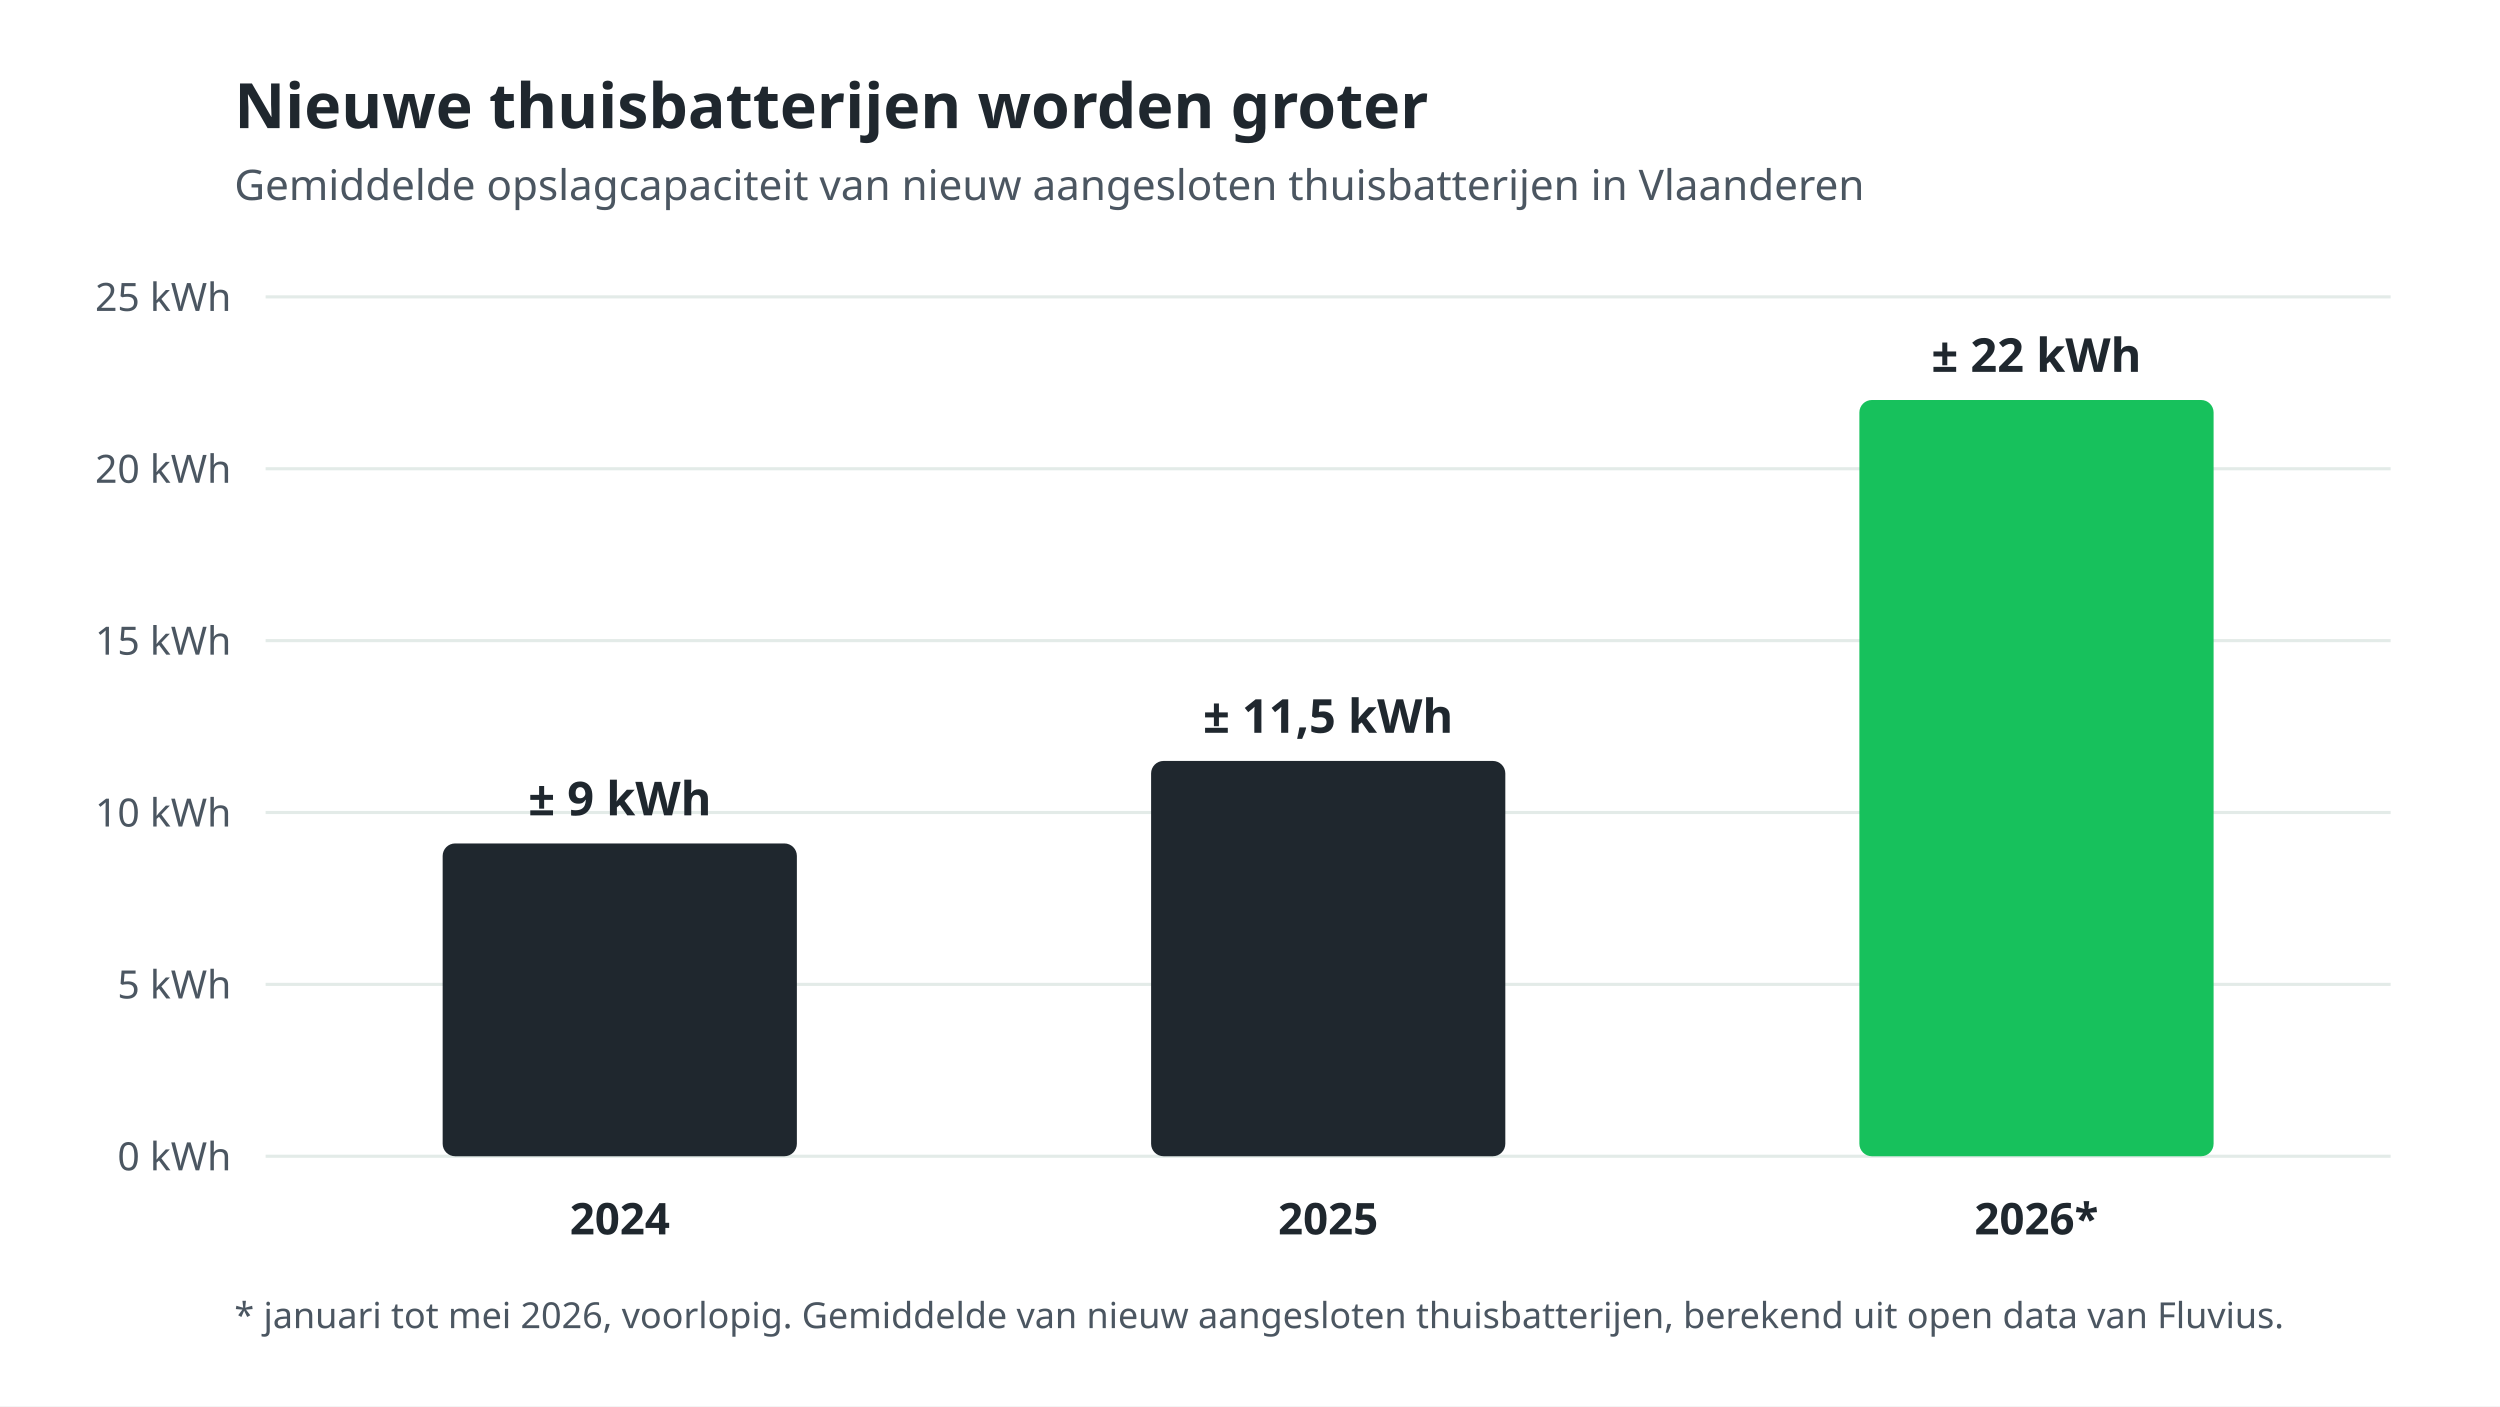
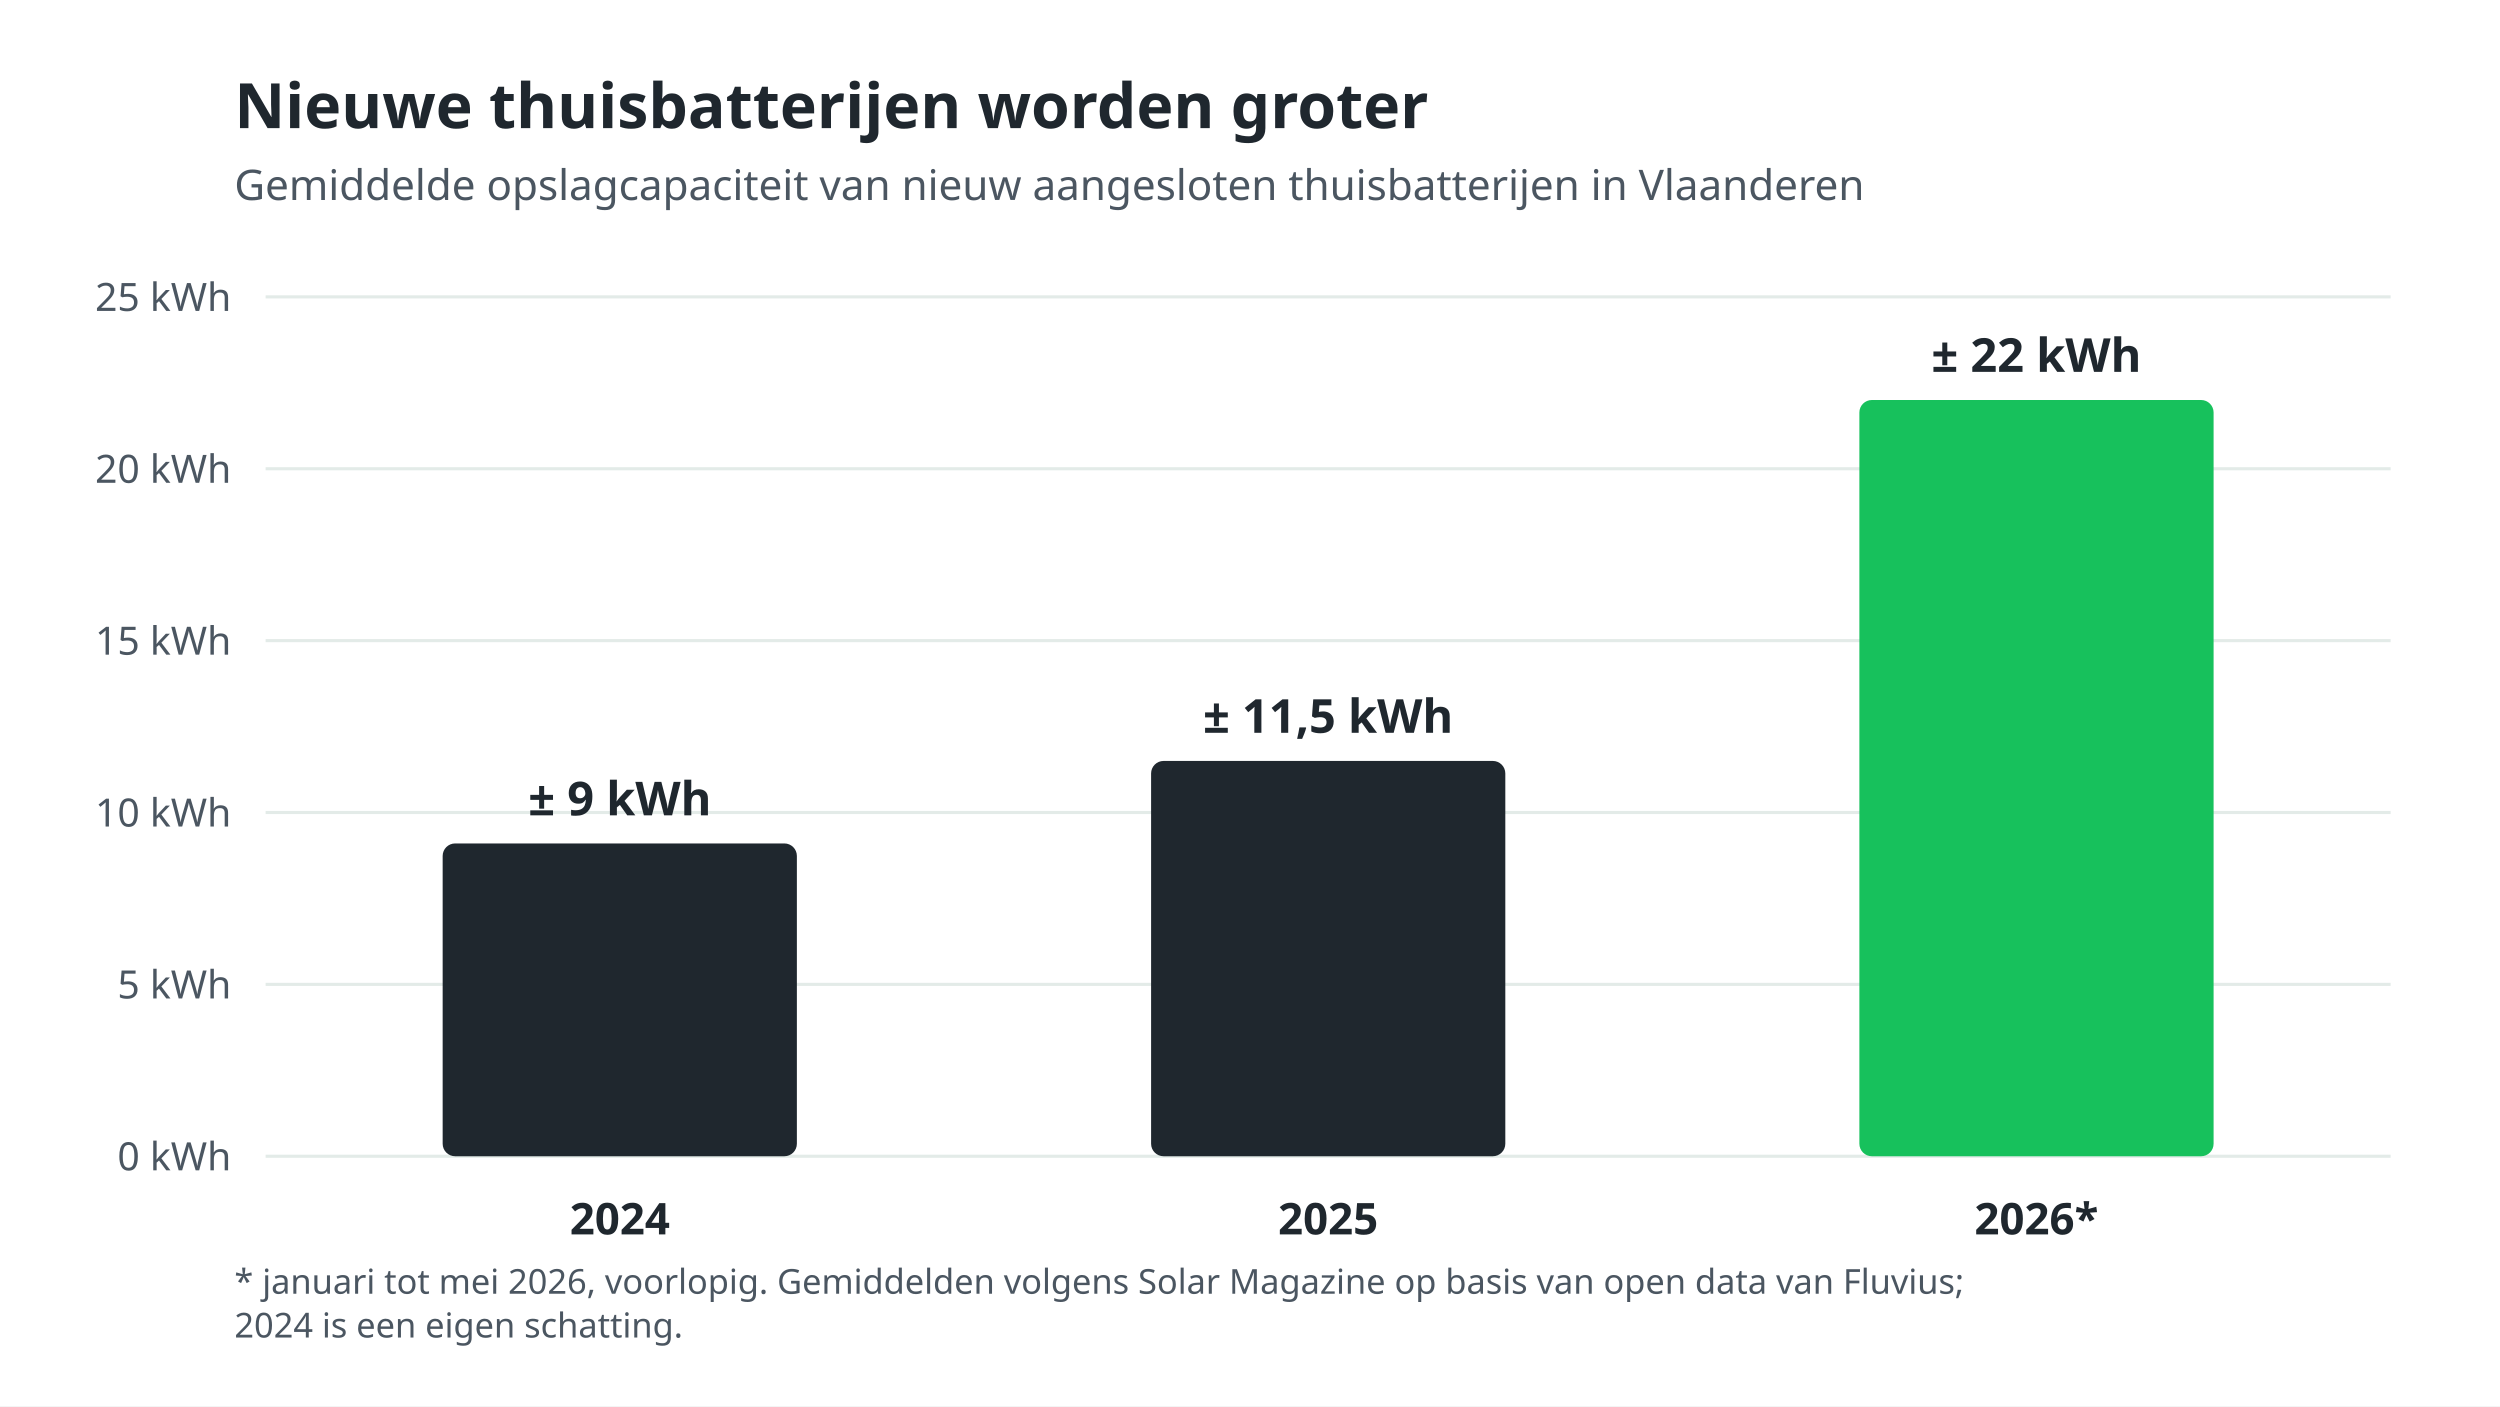
<svg xmlns="http://www.w3.org/2000/svg" viewBox="0 0 1600 900" width="1600" height="900" font-family="Instrument Sans, Segoe UI, sans-serif">
  <rect width="100%" height="100%" fill="#ffffff" />
  <text x="150" y="82" font-size="40" font-weight="650" fill="#1f272e">Nieuwe thuisbatterijen worden groter</text>
  <text x="150" y="128" font-size="27" fill="#4b5661">Gemiddelde opslagcapaciteit van nieuw aangesloten thuisbatterijen in Vlaanderen</text>
  <line x1="170" x2="1530" y1="740.0" y2="740.0" stroke="#e3ebe8" stroke-width="2" />
  <text x="148.0" y="749.0" font-size="25" fill="#4b5661" text-anchor="end">0 kWh</text>
  <line x1="170" x2="1530" y1="630.0" y2="630.0" stroke="#e3ebe8" stroke-width="2" />
  <text x="148.0" y="639.0" font-size="25" fill="#4b5661" text-anchor="end">5 kWh</text>
  <line x1="170" x2="1530" y1="520.0" y2="520.0" stroke="#e3ebe8" stroke-width="2" />
  <text x="148.0" y="529.0" font-size="25" fill="#4b5661" text-anchor="end">10 kWh</text>
  <line x1="170" x2="1530" y1="410.0" y2="410.0" stroke="#e3ebe8" stroke-width="2" />
  <text x="148.0" y="419.0" font-size="25" fill="#4b5661" text-anchor="end">15 kWh</text>
  <line x1="170" x2="1530" y1="300.0" y2="300.0" stroke="#e3ebe8" stroke-width="2" />
  <text x="148.0" y="309.0" font-size="25" fill="#4b5661" text-anchor="end">20 kWh</text>
  <line x1="170" x2="1530" y1="190.0" y2="190.0" stroke="#e3ebe8" stroke-width="2" />
  <text x="148.0" y="199.0" font-size="25" fill="#4b5661" text-anchor="end">25 kWh</text>
  <rect x="283.3" y="539.8" width="226.7" height="200.2" rx="8" fill="#1f272e" />
  <text x="396.7" y="521.8" font-size="30" fill="#1f272e" font-weight="650" text-anchor="middle">± 9 kWh</text>
  <text x="396.7" y="790.0" font-size="28" fill="#1f272e" font-weight="600" text-anchor="middle">2024</text>
  <rect x="736.7" y="487.0" width="226.7" height="253.0" rx="8" fill="#1f272e" />
  <text x="850.0" y="469.0" font-size="30" fill="#1f272e" font-weight="650" text-anchor="middle">± 11,5 kWh</text>
  <text x="850.0" y="790.0" font-size="28" fill="#1f272e" font-weight="600" text-anchor="middle">2025</text>
  <rect x="1190.0" y="256.0" width="226.7" height="484.0" rx="8" fill="#17c15c" />
  <text x="1303.3" y="238.0" font-size="30" fill="#1f272e" font-weight="650" text-anchor="middle">± 22 kWh</text>
  <text x="1303.3" y="790.0" font-size="28" fill="#1f272e" font-weight="600" text-anchor="middle">2026*</text>
-   <text x="150.0" y="850.0" font-size="23" fill="#4b5661">* januari tot mei 2026, voorlopig. Gemiddelde van nieuw aangesloten thuisbatterijen, berekend uit open data van Fluvius.</text>
+   <text x="150.0" y="828.0" font-size="22" fill="#4b5661">* januari tot mei 2026, voorlopig. Gemiddelden volgens Solar Magazine op basis van open data van Fluvius;</text>
+   <text x="150.0" y="856.0" font-size="22" fill="#4b5661">2024 is een eigen schatting.</text>
</svg>
